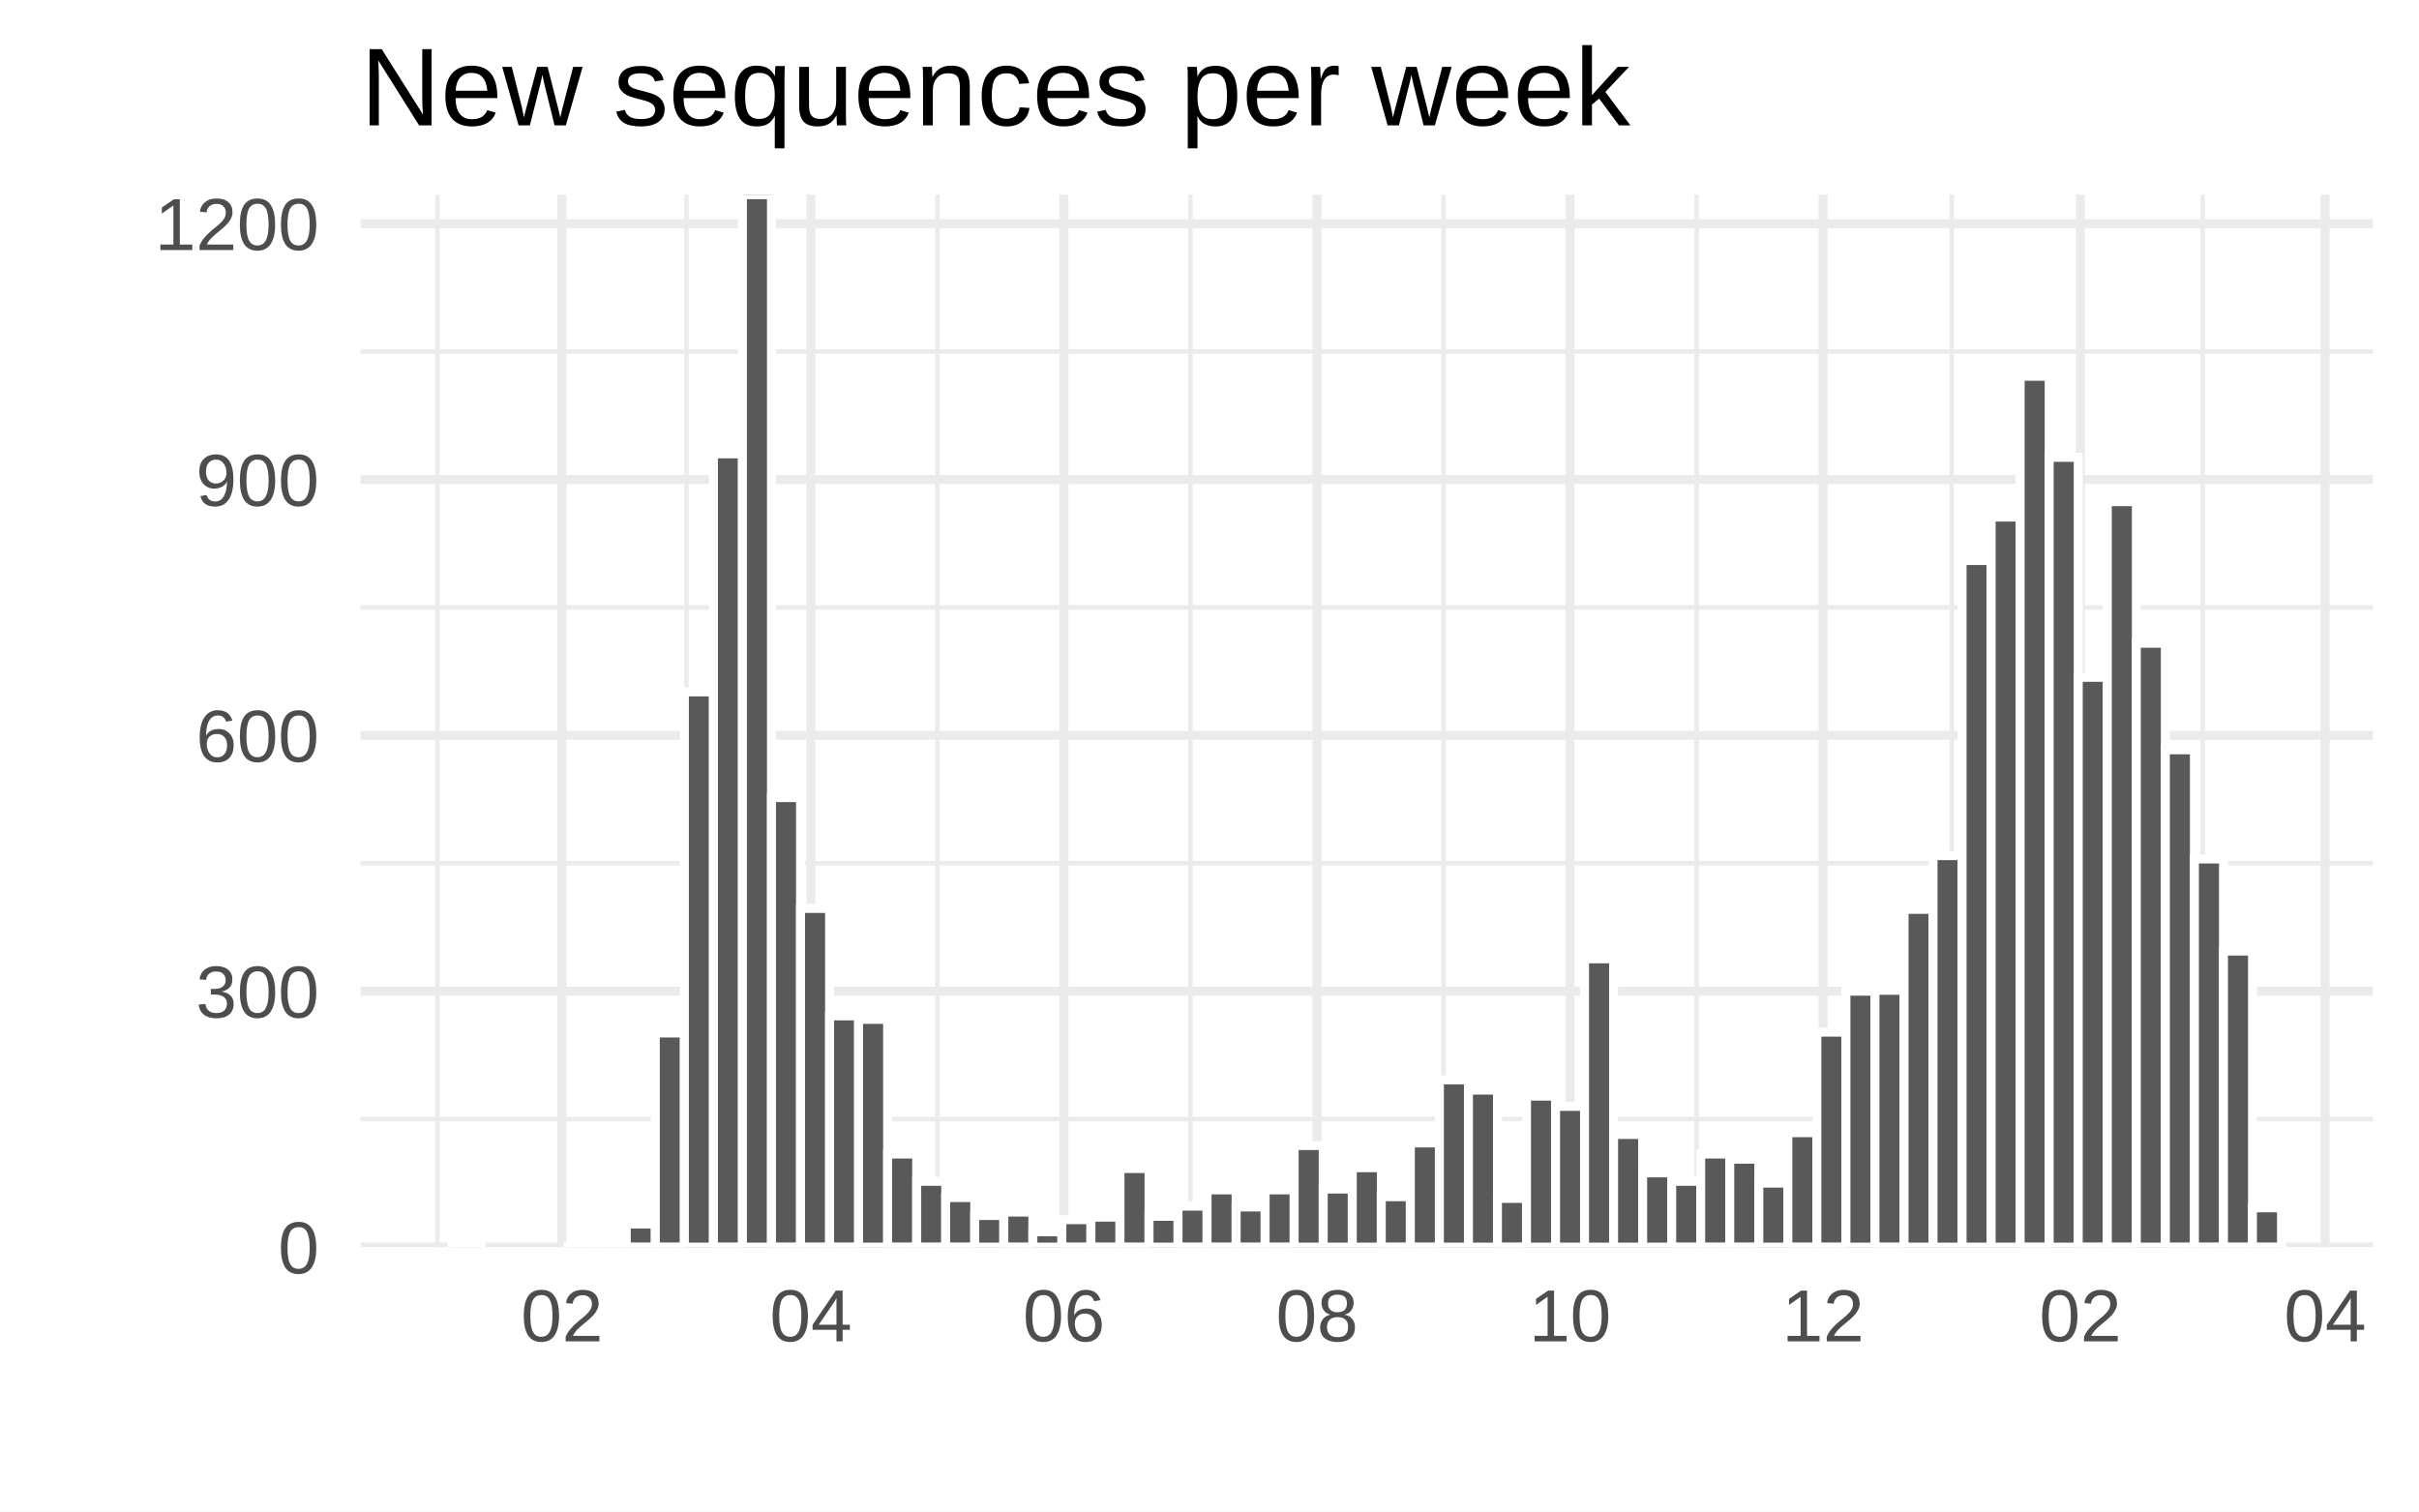
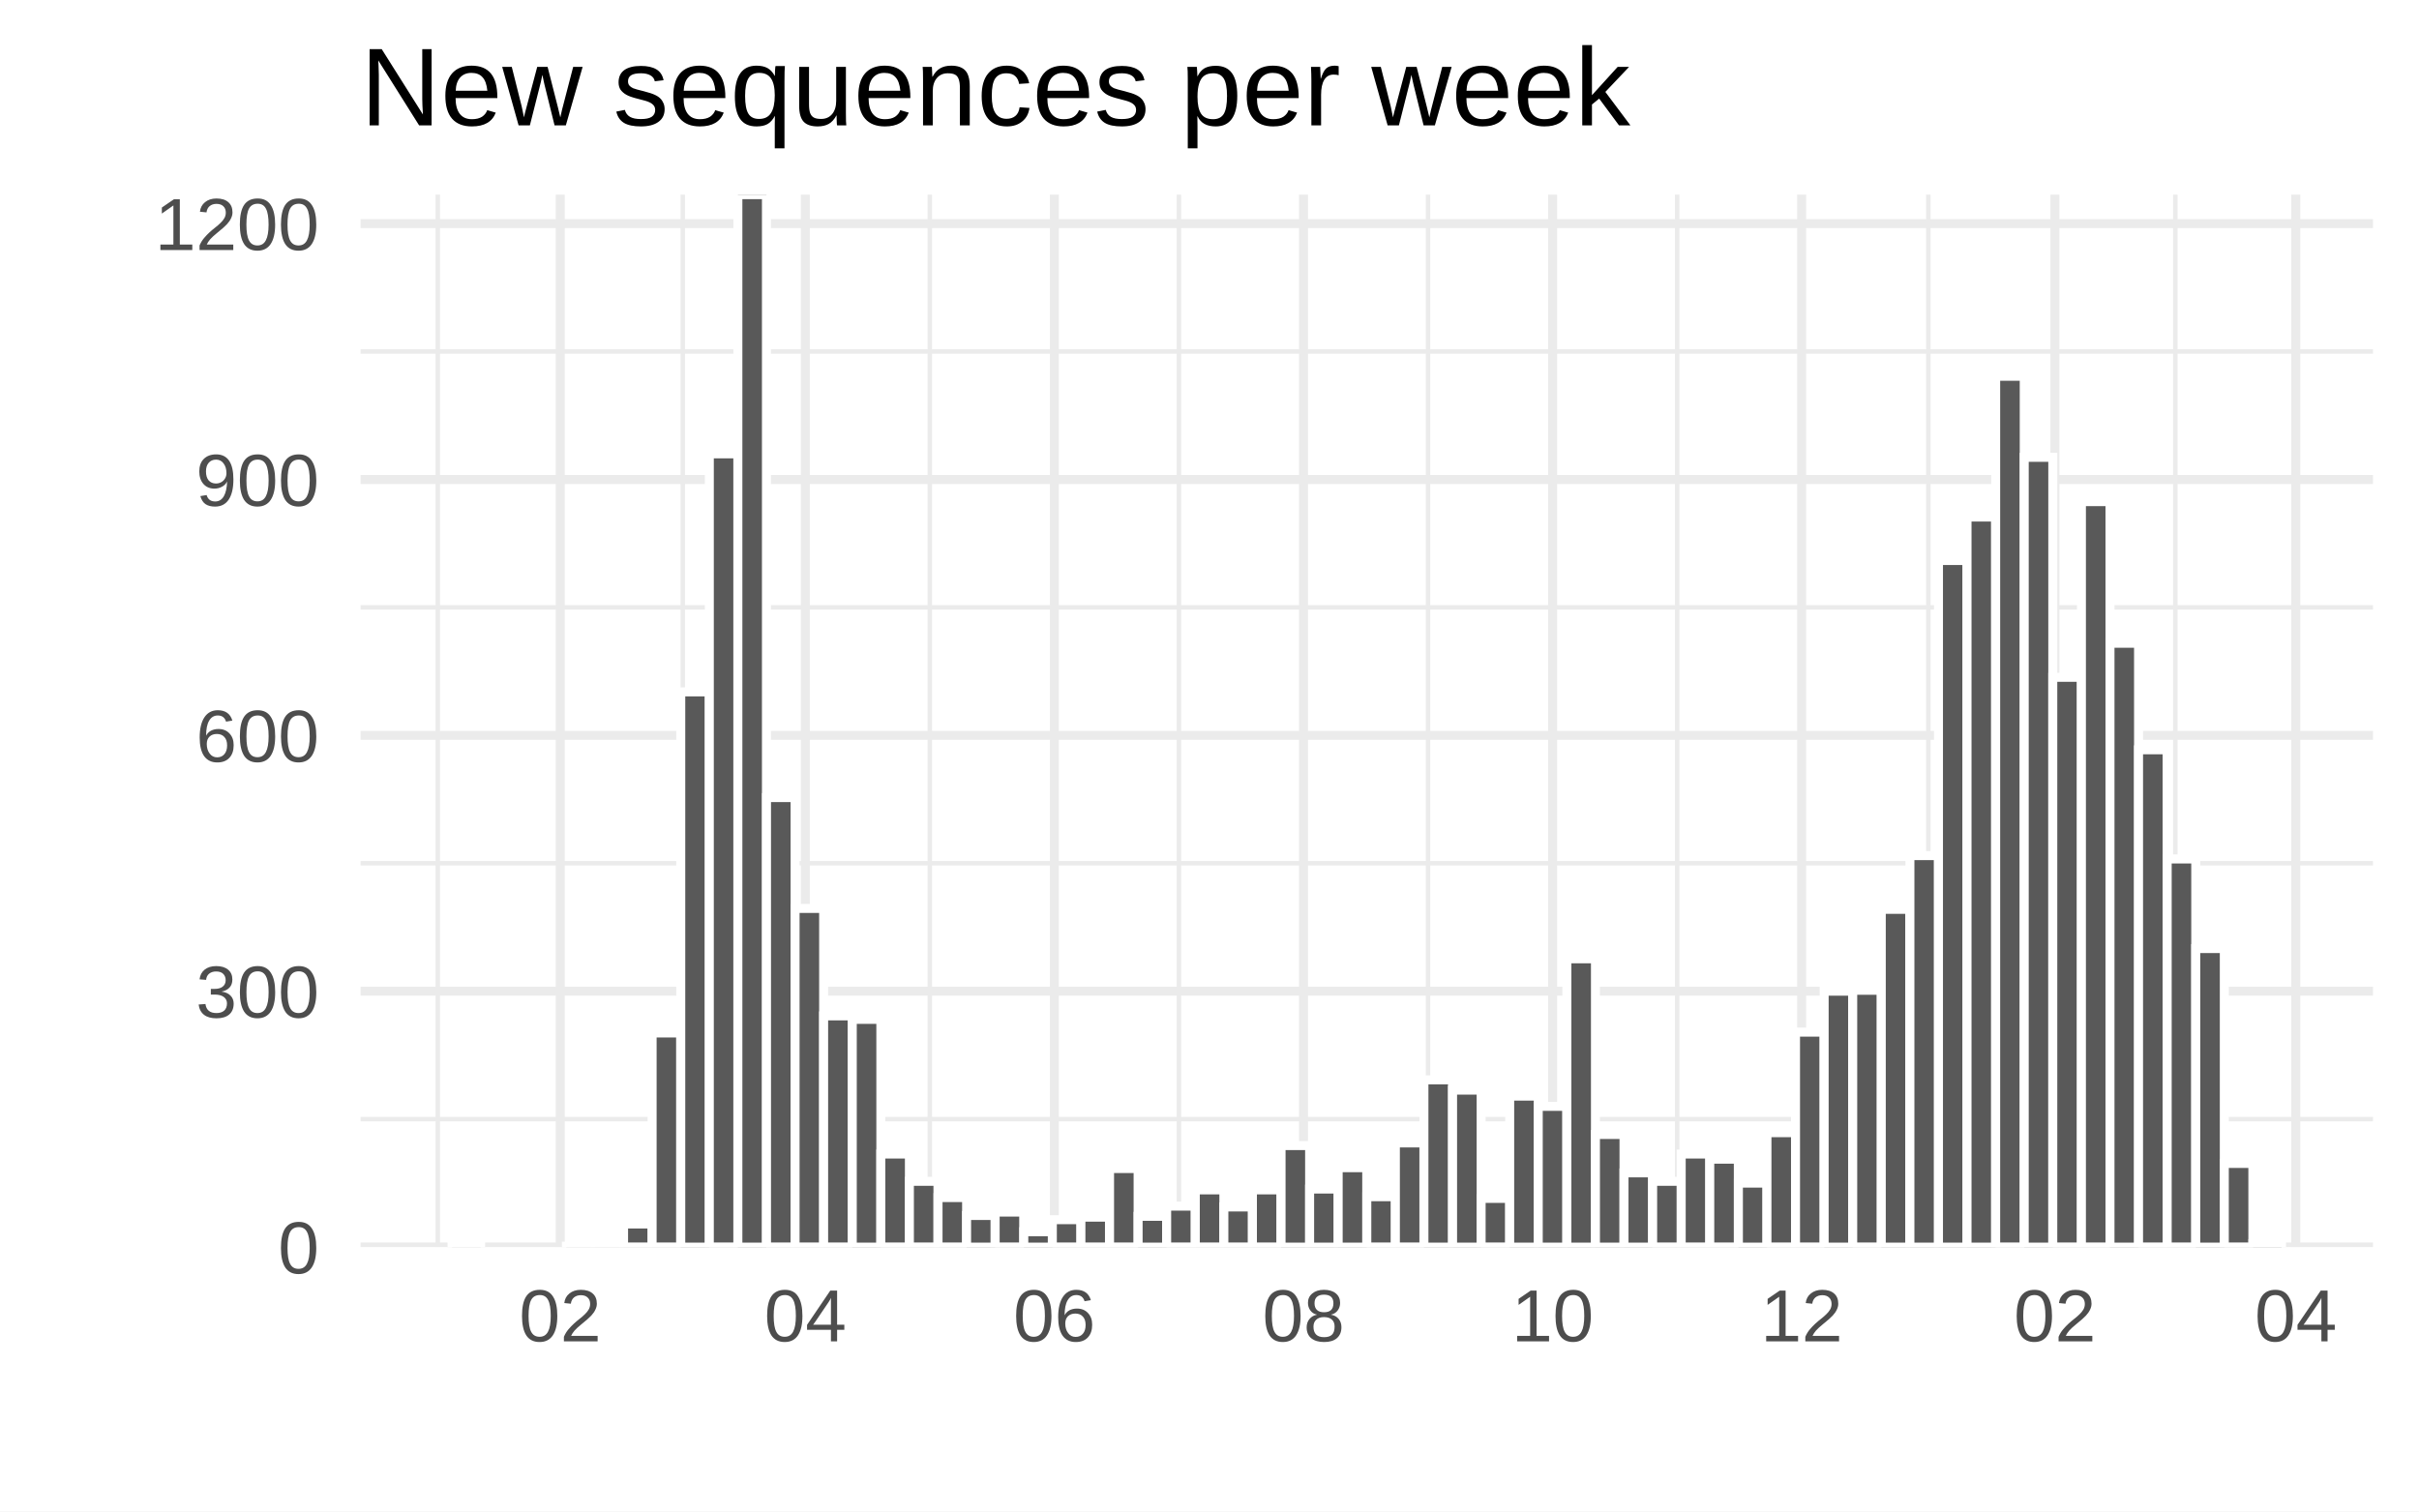
<svg xmlns="http://www.w3.org/2000/svg" class="svglite" width="288.00pt" height="180.00pt" viewBox="0 0 288.00 180.00">
  <defs>
    <style type="text/css">
    .svglite line, .svglite polyline, .svglite polygon, .svglite path, .svglite rect, .svglite circle {
      fill: none;
      stroke: #000000;
      stroke-linecap: round;
      stroke-linejoin: round;
      stroke-miterlimit: 10.00;
    }
  </style>
  </defs>
  <rect width="100%" height="100%" style="stroke: none; fill: #FFFFFF;" />
  <defs>
    <clipPath id="cpMC4wMHwyODguMDB8MC4wMHwxODAuMDA=">
      <rect x="0.00" y="0.00" width="288.00" height="180.00" />
    </clipPath>
  </defs>
  <g clip-path="url(#cpMC4wMHwyODguMDB8MC4wMHwxODAuMDA=)">
</g>
  <defs>
    <clipPath id="cpNDIuOTN8MjgyLjUyfDIzLjE4fDE0OC41MA==">
      <rect x="42.93" y="23.18" width="239.59" height="125.33" />
    </clipPath>
  </defs>
  <g clip-path="url(#cpNDIuOTN8MjgyLjUyfDIzLjE4fDE0OC41MA==)">
    <polyline points="42.93,133.27 282.52,133.27 " style="stroke-width: 0.53; stroke: #EBEBEB; stroke-linecap: butt;" />
    <polyline points="42.93,102.80 282.52,102.80 " style="stroke-width: 0.53; stroke: #EBEBEB; stroke-linecap: butt;" />
    <polyline points="42.93,72.33 282.52,72.33 " style="stroke-width: 0.53; stroke: #EBEBEB; stroke-linecap: butt;" />
    <polyline points="42.93,41.86 282.52,41.86 " style="stroke-width: 0.53; stroke: #EBEBEB; stroke-linecap: butt;" />
-     <polyline points="52.09,148.50 52.09,23.18 " style="stroke-width: 0.53; stroke: #EBEBEB; stroke-linecap: butt;" />
-     <polyline points="81.73,148.50 81.73,23.18 " style="stroke-width: 0.53; stroke: #EBEBEB; stroke-linecap: butt;" />
-     <polyline points="111.61,148.50 111.61,23.18 " style="stroke-width: 0.53; stroke: #EBEBEB; stroke-linecap: butt;" />
-     <polyline points="141.73,148.50 141.73,23.18 " style="stroke-width: 0.53; stroke: #EBEBEB; stroke-linecap: butt;" />
-     <polyline points="171.86,148.50 171.86,23.18 " style="stroke-width: 0.53; stroke: #EBEBEB; stroke-linecap: butt;" />
-     <polyline points="201.99,148.50 201.99,23.18 " style="stroke-width: 0.53; stroke: #EBEBEB; stroke-linecap: butt;" />
-     <polyline points="232.37,148.50 232.37,23.18 " style="stroke-width: 0.53; stroke: #EBEBEB; stroke-linecap: butt;" />
-     <polyline points="262.25,148.50 262.25,23.18 " style="stroke-width: 0.53; stroke: #EBEBEB; stroke-linecap: butt;" />
+     <polyline points="52.12,148.50 52.12,23.18 " style="stroke-width: 0.53; stroke: #EBEBEB; stroke-linecap: butt;" />
+     <polyline points="81.29,148.50 81.29,23.18 " style="stroke-width: 0.53; stroke: #EBEBEB; stroke-linecap: butt;" />
+     <polyline points="110.70,148.50 110.70,23.18 " style="stroke-width: 0.53; stroke: #EBEBEB; stroke-linecap: butt;" />
+     <polyline points="140.36,148.50 140.36,23.18 " style="stroke-width: 0.53; stroke: #EBEBEB; stroke-linecap: butt;" />
+     <polyline points="170.02,148.50 170.02,23.18 " style="stroke-width: 0.53; stroke: #EBEBEB; stroke-linecap: butt;" />
+     <polyline points="199.68,148.50 199.68,23.18 " style="stroke-width: 0.53; stroke: #EBEBEB; stroke-linecap: butt;" />
+     <polyline points="229.58,148.50 229.58,23.18 " style="stroke-width: 0.53; stroke: #EBEBEB; stroke-linecap: butt;" />
+     <polyline points="258.99,148.50 258.99,23.18 " style="stroke-width: 0.53; stroke: #EBEBEB; stroke-linecap: butt;" />
    <polyline points="42.93,148.50 282.52,148.50 " style="stroke-width: 1.07; stroke: #EBEBEB; stroke-linecap: butt;" />
    <polyline points="42.93,118.04 282.52,118.04 " style="stroke-width: 1.07; stroke: #EBEBEB; stroke-linecap: butt;" />
    <polyline points="42.93,87.57 282.52,87.57 " style="stroke-width: 1.07; stroke: #EBEBEB; stroke-linecap: butt;" />
    <polyline points="42.93,57.10 282.52,57.10 " style="stroke-width: 1.07; stroke: #EBEBEB; stroke-linecap: butt;" />
    <polyline points="42.93,26.63 282.52,26.63 " style="stroke-width: 1.07; stroke: #EBEBEB; stroke-linecap: butt;" />
-     <polyline points="66.91,148.50 66.91,23.18 " style="stroke-width: 1.07; stroke: #EBEBEB; stroke-linecap: butt;" />
-     <polyline points="96.54,148.50 96.54,23.18 " style="stroke-width: 1.07; stroke: #EBEBEB; stroke-linecap: butt;" />
-     <polyline points="126.67,148.50 126.67,23.18 " style="stroke-width: 1.07; stroke: #EBEBEB; stroke-linecap: butt;" />
-     <polyline points="156.80,148.50 156.80,23.18 " style="stroke-width: 1.07; stroke: #EBEBEB; stroke-linecap: butt;" />
-     <polyline points="186.93,148.50 186.93,23.18 " style="stroke-width: 1.07; stroke: #EBEBEB; stroke-linecap: butt;" />
-     <polyline points="217.05,148.50 217.05,23.18 " style="stroke-width: 1.07; stroke: #EBEBEB; stroke-linecap: butt;" />
-     <polyline points="247.68,148.50 247.68,23.18 " style="stroke-width: 1.07; stroke: #EBEBEB; stroke-linecap: butt;" />
-     <polyline points="276.82,148.50 276.82,23.18 " style="stroke-width: 1.07; stroke: #EBEBEB; stroke-linecap: butt;" />
-     <rect x="53.82" y="148.40" width="3.46" height="0.10" style="stroke-width: 1.07; stroke: #FFFFFF; stroke-linecap: square; stroke-linejoin: miter; fill: #595959;" />
-     <rect x="57.28" y="148.50" width="3.46" height="0.00" style="stroke-width: 1.07; stroke: #FFFFFF; stroke-linecap: square; stroke-linejoin: miter; fill: #595959;" />
-     <rect x="60.73" y="148.50" width="3.46" height="0.00" style="stroke-width: 1.07; stroke: #FFFFFF; stroke-linecap: square; stroke-linejoin: miter; fill: #595959;" />
-     <rect x="64.19" y="148.50" width="3.46" height="0.00" style="stroke-width: 1.07; stroke: #FFFFFF; stroke-linecap: square; stroke-linejoin: miter; fill: #595959;" />
-     <rect x="67.65" y="148.40" width="3.46" height="0.10" style="stroke-width: 1.07; stroke: #FFFFFF; stroke-linecap: square; stroke-linejoin: miter; fill: #595959;" />
-     <rect x="71.11" y="148.40" width="3.46" height="0.10" style="stroke-width: 1.07; stroke: #FFFFFF; stroke-linecap: square; stroke-linejoin: miter; fill: #595959;" />
-     <rect x="74.56" y="145.76" width="3.46" height="2.74" style="stroke-width: 1.07; stroke: #FFFFFF; stroke-linecap: square; stroke-linejoin: miter; fill: #595959;" />
-     <rect x="78.02" y="123.01" width="3.46" height="25.49" style="stroke-width: 1.07; stroke: #FFFFFF; stroke-linecap: square; stroke-linejoin: miter; fill: #595959;" />
-     <rect x="81.48" y="82.39" width="3.46" height="66.12" style="stroke-width: 1.07; stroke: #FFFFFF; stroke-linecap: square; stroke-linejoin: miter; fill: #595959;" />
-     <rect x="84.94" y="54.05" width="3.46" height="94.45" style="stroke-width: 1.07; stroke: #FFFFFF; stroke-linecap: square; stroke-linejoin: miter; fill: #595959;" />
-     <rect x="88.39" y="23.18" width="3.46" height="125.33" style="stroke-width: 1.07; stroke: #FFFFFF; stroke-linecap: square; stroke-linejoin: miter; fill: #595959;" />
-     <rect x="91.85" y="94.98" width="3.46" height="53.52" style="stroke-width: 1.07; stroke: #FFFFFF; stroke-linecap: square; stroke-linejoin: miter; fill: #595959;" />
-     <rect x="95.31" y="108.18" width="3.46" height="40.32" style="stroke-width: 1.07; stroke: #FFFFFF; stroke-linecap: square; stroke-linejoin: miter; fill: #595959;" />
-     <rect x="98.77" y="120.98" width="3.46" height="27.52" style="stroke-width: 1.07; stroke: #FFFFFF; stroke-linecap: square; stroke-linejoin: miter; fill: #595959;" />
-     <rect x="102.22" y="121.39" width="3.46" height="27.12" style="stroke-width: 1.07; stroke: #FFFFFF; stroke-linecap: square; stroke-linejoin: miter; fill: #595959;" />
-     <rect x="105.68" y="137.43" width="3.46" height="11.07" style="stroke-width: 1.07; stroke: #FFFFFF; stroke-linecap: square; stroke-linejoin: miter; fill: #595959;" />
-     <rect x="109.14" y="140.68" width="3.46" height="7.82" style="stroke-width: 1.07; stroke: #FFFFFF; stroke-linecap: square; stroke-linejoin: miter; fill: #595959;" />
-     <rect x="112.59" y="142.61" width="3.46" height="5.89" style="stroke-width: 1.07; stroke: #FFFFFF; stroke-linecap: square; stroke-linejoin: miter; fill: #595959;" />
-     <rect x="116.05" y="144.75" width="3.46" height="3.76" style="stroke-width: 1.07; stroke: #FFFFFF; stroke-linecap: square; stroke-linejoin: miter; fill: #595959;" />
-     <rect x="119.51" y="144.34" width="3.46" height="4.16" style="stroke-width: 1.07; stroke: #FFFFFF; stroke-linecap: square; stroke-linejoin: miter; fill: #595959;" />
-     <rect x="122.97" y="146.68" width="3.46" height="1.83" style="stroke-width: 1.07; stroke: #FFFFFF; stroke-linecap: square; stroke-linejoin: miter; fill: #595959;" />
-     <rect x="126.42" y="145.25" width="3.46" height="3.25" style="stroke-width: 1.07; stroke: #FFFFFF; stroke-linecap: square; stroke-linejoin: miter; fill: #595959;" />
-     <rect x="129.88" y="144.95" width="3.46" height="3.55" style="stroke-width: 1.07; stroke: #FFFFFF; stroke-linecap: square; stroke-linejoin: miter; fill: #595959;" />
-     <rect x="133.34" y="139.16" width="3.46" height="9.34" style="stroke-width: 1.07; stroke: #FFFFFF; stroke-linecap: square; stroke-linejoin: miter; fill: #595959;" />
-     <rect x="136.80" y="144.85" width="3.46" height="3.66" style="stroke-width: 1.07; stroke: #FFFFFF; stroke-linecap: square; stroke-linejoin: miter; fill: #595959;" />
-     <rect x="140.25" y="143.63" width="3.46" height="4.87" style="stroke-width: 1.07; stroke: #FFFFFF; stroke-linecap: square; stroke-linejoin: miter; fill: #595959;" />
-     <rect x="143.71" y="141.70" width="3.46" height="6.80" style="stroke-width: 1.07; stroke: #FFFFFF; stroke-linecap: square; stroke-linejoin: miter; fill: #595959;" />
-     <rect x="147.17" y="143.73" width="3.46" height="4.77" style="stroke-width: 1.07; stroke: #FFFFFF; stroke-linecap: square; stroke-linejoin: miter; fill: #595959;" />
-     <rect x="150.62" y="141.70" width="3.46" height="6.80" style="stroke-width: 1.07; stroke: #FFFFFF; stroke-linecap: square; stroke-linejoin: miter; fill: #595959;" />
-     <rect x="154.08" y="136.42" width="3.46" height="12.09" style="stroke-width: 1.07; stroke: #FFFFFF; stroke-linecap: square; stroke-linejoin: miter; fill: #595959;" />
-     <rect x="157.54" y="141.60" width="3.46" height="6.91" style="stroke-width: 1.07; stroke: #FFFFFF; stroke-linecap: square; stroke-linejoin: miter; fill: #595959;" />
-     <rect x="161.00" y="139.06" width="3.46" height="9.45" style="stroke-width: 1.07; stroke: #FFFFFF; stroke-linecap: square; stroke-linejoin: miter; fill: #595959;" />
-     <rect x="164.45" y="142.51" width="3.46" height="5.99" style="stroke-width: 1.07; stroke: #FFFFFF; stroke-linecap: square; stroke-linejoin: miter; fill: #595959;" />
-     <rect x="167.91" y="136.11" width="3.46" height="12.39" style="stroke-width: 1.07; stroke: #FFFFFF; stroke-linecap: square; stroke-linejoin: miter; fill: #595959;" />
-     <rect x="171.37" y="128.60" width="3.46" height="19.91" style="stroke-width: 1.07; stroke: #FFFFFF; stroke-linecap: square; stroke-linejoin: miter; fill: #595959;" />
-     <rect x="174.83" y="129.82" width="3.46" height="18.69" style="stroke-width: 1.07; stroke: #FFFFFF; stroke-linecap: square; stroke-linejoin: miter; fill: #595959;" />
-     <rect x="178.28" y="142.71" width="3.46" height="5.79" style="stroke-width: 1.07; stroke: #FFFFFF; stroke-linecap: square; stroke-linejoin: miter; fill: #595959;" />
-     <rect x="181.74" y="130.53" width="3.46" height="17.98" style="stroke-width: 1.07; stroke: #FFFFFF; stroke-linecap: square; stroke-linejoin: miter; fill: #595959;" />
-     <rect x="185.20" y="131.75" width="3.46" height="16.76" style="stroke-width: 1.07; stroke: #FFFFFF; stroke-linecap: square; stroke-linejoin: miter; fill: #595959;" />
-     <rect x="188.65" y="114.18" width="3.46" height="34.33" style="stroke-width: 1.07; stroke: #FFFFFF; stroke-linecap: square; stroke-linejoin: miter; fill: #595959;" />
-     <rect x="192.11" y="135.10" width="3.46" height="13.41" style="stroke-width: 1.07; stroke: #FFFFFF; stroke-linecap: square; stroke-linejoin: miter; fill: #595959;" />
-     <rect x="195.57" y="139.67" width="3.46" height="8.84" style="stroke-width: 1.07; stroke: #FFFFFF; stroke-linecap: square; stroke-linejoin: miter; fill: #595959;" />
-     <rect x="199.03" y="140.68" width="3.46" height="7.82" style="stroke-width: 1.07; stroke: #FFFFFF; stroke-linecap: square; stroke-linejoin: miter; fill: #595959;" />
-     <rect x="202.48" y="137.43" width="3.46" height="11.07" style="stroke-width: 1.07; stroke: #FFFFFF; stroke-linecap: square; stroke-linejoin: miter; fill: #595959;" />
-     <rect x="205.94" y="138.04" width="3.46" height="10.46" style="stroke-width: 1.07; stroke: #FFFFFF; stroke-linecap: square; stroke-linejoin: miter; fill: #595959;" />
-     <rect x="209.40" y="140.89" width="3.46" height="7.62" style="stroke-width: 1.07; stroke: #FFFFFF; stroke-linecap: square; stroke-linejoin: miter; fill: #595959;" />
-     <rect x="212.86" y="134.89" width="3.46" height="13.61" style="stroke-width: 1.07; stroke: #FFFFFF; stroke-linecap: square; stroke-linejoin: miter; fill: #595959;" />
-     <rect x="216.31" y="122.91" width="3.46" height="25.59" style="stroke-width: 1.07; stroke: #FFFFFF; stroke-linecap: square; stroke-linejoin: miter; fill: #595959;" />
-     <rect x="219.77" y="118.04" width="3.46" height="30.47" style="stroke-width: 1.07; stroke: #FFFFFF; stroke-linecap: square; stroke-linejoin: miter; fill: #595959;" />
-     <rect x="223.23" y="117.93" width="3.46" height="30.57" style="stroke-width: 1.07; stroke: #FFFFFF; stroke-linecap: square; stroke-linejoin: miter; fill: #595959;" />
-     <rect x="226.69" y="108.29" width="3.46" height="40.22" style="stroke-width: 1.07; stroke: #FFFFFF; stroke-linecap: square; stroke-linejoin: miter; fill: #595959;" />
-     <rect x="230.14" y="101.89" width="3.46" height="46.62" style="stroke-width: 1.07; stroke: #FFFFFF; stroke-linecap: square; stroke-linejoin: miter; fill: #595959;" />
-     <rect x="233.60" y="66.75" width="3.46" height="81.76" style="stroke-width: 1.07; stroke: #FFFFFF; stroke-linecap: square; stroke-linejoin: miter; fill: #595959;" />
-     <rect x="237.06" y="61.57" width="3.46" height="86.94" style="stroke-width: 1.07; stroke: #FFFFFF; stroke-linecap: square; stroke-linejoin: miter; fill: #595959;" />
-     <rect x="240.51" y="44.81" width="3.46" height="103.69" style="stroke-width: 1.07; stroke: #FFFFFF; stroke-linecap: square; stroke-linejoin: miter; fill: #595959;" />
-     <rect x="243.97" y="54.46" width="3.46" height="94.05" style="stroke-width: 1.07; stroke: #FFFFFF; stroke-linecap: square; stroke-linejoin: miter; fill: #595959;" />
-     <rect x="247.43" y="80.66" width="3.46" height="67.84" style="stroke-width: 1.07; stroke: #FFFFFF; stroke-linecap: square; stroke-linejoin: miter; fill: #595959;" />
-     <rect x="250.89" y="59.74" width="3.46" height="88.76" style="stroke-width: 1.07; stroke: #FFFFFF; stroke-linecap: square; stroke-linejoin: miter; fill: #595959;" />
-     <rect x="254.34" y="76.60" width="3.46" height="71.91" style="stroke-width: 1.07; stroke: #FFFFFF; stroke-linecap: square; stroke-linejoin: miter; fill: #595959;" />
-     <rect x="257.80" y="89.29" width="3.46" height="59.21" style="stroke-width: 1.07; stroke: #FFFFFF; stroke-linecap: square; stroke-linejoin: miter; fill: #595959;" />
-     <rect x="261.26" y="102.29" width="3.46" height="46.21" style="stroke-width: 1.07; stroke: #FFFFFF; stroke-linecap: square; stroke-linejoin: miter; fill: #595959;" />
-     <rect x="264.72" y="113.26" width="3.46" height="35.24" style="stroke-width: 1.07; stroke: #FFFFFF; stroke-linecap: square; stroke-linejoin: miter; fill: #595959;" />
-     <rect x="268.17" y="143.83" width="3.46" height="4.67" style="stroke-width: 1.07; stroke: #FFFFFF; stroke-linecap: square; stroke-linejoin: miter; fill: #595959;" />
+     <polyline points="66.70,148.50 66.70,23.18 " style="stroke-width: 1.07; stroke: #EBEBEB; stroke-linecap: butt;" />
+     <polyline points="95.88,148.50 95.88,23.18 " style="stroke-width: 1.07; stroke: #EBEBEB; stroke-linecap: butt;" />
+     <polyline points="125.53,148.50 125.53,23.18 " style="stroke-width: 1.07; stroke: #EBEBEB; stroke-linecap: butt;" />
+     <polyline points="155.19,148.50 155.19,23.18 " style="stroke-width: 1.07; stroke: #EBEBEB; stroke-linecap: butt;" />
+     <polyline points="184.85,148.50 184.85,23.18 " style="stroke-width: 1.07; stroke: #EBEBEB; stroke-linecap: butt;" />
+     <polyline points="214.50,148.50 214.50,23.18 " style="stroke-width: 1.07; stroke: #EBEBEB; stroke-linecap: butt;" />
+     <polyline points="244.65,148.50 244.65,23.18 " style="stroke-width: 1.07; stroke: #EBEBEB; stroke-linecap: butt;" />
+     <polyline points="273.33,148.50 273.33,23.18 " style="stroke-width: 1.07; stroke: #EBEBEB; stroke-linecap: butt;" />
+     <rect x="53.82" y="148.40" width="3.40" height="0.10" style="stroke-width: 1.07; stroke: #FFFFFF; stroke-linecap: square; stroke-linejoin: miter; fill: #595959;" />
+     <rect x="57.22" y="148.50" width="3.40" height="0.00" style="stroke-width: 1.07; stroke: #FFFFFF; stroke-linecap: square; stroke-linejoin: miter; fill: #595959;" />
+     <rect x="60.63" y="148.50" width="3.40" height="0.00" style="stroke-width: 1.07; stroke: #FFFFFF; stroke-linecap: square; stroke-linejoin: miter; fill: #595959;" />
+     <rect x="64.03" y="148.50" width="3.40" height="0.00" style="stroke-width: 1.07; stroke: #FFFFFF; stroke-linecap: square; stroke-linejoin: miter; fill: #595959;" />
+     <rect x="67.43" y="148.40" width="3.40" height="0.10" style="stroke-width: 1.07; stroke: #FFFFFF; stroke-linecap: square; stroke-linejoin: miter; fill: #595959;" />
+     <rect x="70.84" y="148.40" width="3.40" height="0.10" style="stroke-width: 1.07; stroke: #FFFFFF; stroke-linecap: square; stroke-linejoin: miter; fill: #595959;" />
+     <rect x="74.24" y="145.76" width="3.40" height="2.74" style="stroke-width: 1.07; stroke: #FFFFFF; stroke-linecap: square; stroke-linejoin: miter; fill: #595959;" />
+     <rect x="77.64" y="123.01" width="3.40" height="25.49" style="stroke-width: 1.07; stroke: #FFFFFF; stroke-linecap: square; stroke-linejoin: miter; fill: #595959;" />
+     <rect x="81.05" y="82.39" width="3.40" height="66.12" style="stroke-width: 1.07; stroke: #FFFFFF; stroke-linecap: square; stroke-linejoin: miter; fill: #595959;" />
+     <rect x="84.45" y="54.05" width="3.40" height="94.45" style="stroke-width: 1.07; stroke: #FFFFFF; stroke-linecap: square; stroke-linejoin: miter; fill: #595959;" />
+     <rect x="87.85" y="23.18" width="3.40" height="125.33" style="stroke-width: 1.07; stroke: #FFFFFF; stroke-linecap: square; stroke-linejoin: miter; fill: #595959;" />
+     <rect x="91.26" y="94.98" width="3.40" height="53.52" style="stroke-width: 1.07; stroke: #FFFFFF; stroke-linecap: square; stroke-linejoin: miter; fill: #595959;" />
+     <rect x="94.66" y="108.18" width="3.40" height="40.32" style="stroke-width: 1.07; stroke: #FFFFFF; stroke-linecap: square; stroke-linejoin: miter; fill: #595959;" />
+     <rect x="98.06" y="120.98" width="3.40" height="27.52" style="stroke-width: 1.07; stroke: #FFFFFF; stroke-linecap: square; stroke-linejoin: miter; fill: #595959;" />
+     <rect x="101.47" y="121.39" width="3.40" height="27.12" style="stroke-width: 1.07; stroke: #FFFFFF; stroke-linecap: square; stroke-linejoin: miter; fill: #595959;" />
+     <rect x="104.87" y="137.43" width="3.40" height="11.07" style="stroke-width: 1.07; stroke: #FFFFFF; stroke-linecap: square; stroke-linejoin: miter; fill: #595959;" />
+     <rect x="108.27" y="140.68" width="3.40" height="7.82" style="stroke-width: 1.07; stroke: #FFFFFF; stroke-linecap: square; stroke-linejoin: miter; fill: #595959;" />
+     <rect x="111.68" y="142.61" width="3.40" height="5.89" style="stroke-width: 1.07; stroke: #FFFFFF; stroke-linecap: square; stroke-linejoin: miter; fill: #595959;" />
+     <rect x="115.08" y="144.75" width="3.40" height="3.76" style="stroke-width: 1.07; stroke: #FFFFFF; stroke-linecap: square; stroke-linejoin: miter; fill: #595959;" />
+     <rect x="118.48" y="144.34" width="3.40" height="4.16" style="stroke-width: 1.07; stroke: #FFFFFF; stroke-linecap: square; stroke-linejoin: miter; fill: #595959;" />
+     <rect x="121.89" y="146.68" width="3.40" height="1.83" style="stroke-width: 1.07; stroke: #FFFFFF; stroke-linecap: square; stroke-linejoin: miter; fill: #595959;" />
+     <rect x="125.29" y="145.25" width="3.40" height="3.25" style="stroke-width: 1.07; stroke: #FFFFFF; stroke-linecap: square; stroke-linejoin: miter; fill: #595959;" />
+     <rect x="128.69" y="144.95" width="3.40" height="3.55" style="stroke-width: 1.07; stroke: #FFFFFF; stroke-linecap: square; stroke-linejoin: miter; fill: #595959;" />
+     <rect x="132.10" y="139.16" width="3.40" height="9.34" style="stroke-width: 1.07; stroke: #FFFFFF; stroke-linecap: square; stroke-linejoin: miter; fill: #595959;" />
+     <rect x="135.50" y="144.85" width="3.40" height="3.66" style="stroke-width: 1.07; stroke: #FFFFFF; stroke-linecap: square; stroke-linejoin: miter; fill: #595959;" />
+     <rect x="138.90" y="143.63" width="3.40" height="4.87" style="stroke-width: 1.07; stroke: #FFFFFF; stroke-linecap: square; stroke-linejoin: miter; fill: #595959;" />
+     <rect x="142.31" y="141.70" width="3.40" height="6.80" style="stroke-width: 1.07; stroke: #FFFFFF; stroke-linecap: square; stroke-linejoin: miter; fill: #595959;" />
+     <rect x="145.71" y="143.73" width="3.40" height="4.77" style="stroke-width: 1.07; stroke: #FFFFFF; stroke-linecap: square; stroke-linejoin: miter; fill: #595959;" />
+     <rect x="149.11" y="141.70" width="3.40" height="6.80" style="stroke-width: 1.07; stroke: #FFFFFF; stroke-linecap: square; stroke-linejoin: miter; fill: #595959;" />
+     <rect x="152.52" y="136.42" width="3.40" height="12.09" style="stroke-width: 1.07; stroke: #FFFFFF; stroke-linecap: square; stroke-linejoin: miter; fill: #595959;" />
+     <rect x="155.92" y="141.60" width="3.40" height="6.91" style="stroke-width: 1.07; stroke: #FFFFFF; stroke-linecap: square; stroke-linejoin: miter; fill: #595959;" />
+     <rect x="159.32" y="139.06" width="3.40" height="9.45" style="stroke-width: 1.07; stroke: #FFFFFF; stroke-linecap: square; stroke-linejoin: miter; fill: #595959;" />
+     <rect x="162.73" y="142.51" width="3.40" height="5.99" style="stroke-width: 1.07; stroke: #FFFFFF; stroke-linecap: square; stroke-linejoin: miter; fill: #595959;" />
+     <rect x="166.13" y="136.11" width="3.40" height="12.39" style="stroke-width: 1.07; stroke: #FFFFFF; stroke-linecap: square; stroke-linejoin: miter; fill: #595959;" />
+     <rect x="169.53" y="128.60" width="3.40" height="19.91" style="stroke-width: 1.07; stroke: #FFFFFF; stroke-linecap: square; stroke-linejoin: miter; fill: #595959;" />
+     <rect x="172.94" y="129.82" width="3.40" height="18.69" style="stroke-width: 1.07; stroke: #FFFFFF; stroke-linecap: square; stroke-linejoin: miter; fill: #595959;" />
+     <rect x="176.34" y="142.71" width="3.40" height="5.79" style="stroke-width: 1.07; stroke: #FFFFFF; stroke-linecap: square; stroke-linejoin: miter; fill: #595959;" />
+     <rect x="179.74" y="130.53" width="3.40" height="17.98" style="stroke-width: 1.07; stroke: #FFFFFF; stroke-linecap: square; stroke-linejoin: miter; fill: #595959;" />
+     <rect x="183.14" y="131.75" width="3.40" height="16.76" style="stroke-width: 1.07; stroke: #FFFFFF; stroke-linecap: square; stroke-linejoin: miter; fill: #595959;" />
+     <rect x="186.55" y="114.18" width="3.40" height="34.33" style="stroke-width: 1.07; stroke: #FFFFFF; stroke-linecap: square; stroke-linejoin: miter; fill: #595959;" />
+     <rect x="189.95" y="135.10" width="3.40" height="13.41" style="stroke-width: 1.07; stroke: #FFFFFF; stroke-linecap: square; stroke-linejoin: miter; fill: #595959;" />
+     <rect x="193.35" y="139.67" width="3.40" height="8.84" style="stroke-width: 1.07; stroke: #FFFFFF; stroke-linecap: square; stroke-linejoin: miter; fill: #595959;" />
+     <rect x="196.76" y="140.68" width="3.40" height="7.82" style="stroke-width: 1.07; stroke: #FFFFFF; stroke-linecap: square; stroke-linejoin: miter; fill: #595959;" />
+     <rect x="200.16" y="137.43" width="3.40" height="11.07" style="stroke-width: 1.07; stroke: #FFFFFF; stroke-linecap: square; stroke-linejoin: miter; fill: #595959;" />
+     <rect x="203.56" y="138.04" width="3.40" height="10.46" style="stroke-width: 1.07; stroke: #FFFFFF; stroke-linecap: square; stroke-linejoin: miter; fill: #595959;" />
+     <rect x="206.97" y="140.89" width="3.40" height="7.62" style="stroke-width: 1.07; stroke: #FFFFFF; stroke-linecap: square; stroke-linejoin: miter; fill: #595959;" />
+     <rect x="210.37" y="134.89" width="3.40" height="13.61" style="stroke-width: 1.07; stroke: #FFFFFF; stroke-linecap: square; stroke-linejoin: miter; fill: #595959;" />
+     <rect x="213.77" y="122.91" width="3.40" height="25.59" style="stroke-width: 1.07; stroke: #FFFFFF; stroke-linecap: square; stroke-linejoin: miter; fill: #595959;" />
+     <rect x="217.18" y="118.04" width="3.40" height="30.47" style="stroke-width: 1.07; stroke: #FFFFFF; stroke-linecap: square; stroke-linejoin: miter; fill: #595959;" />
+     <rect x="220.58" y="117.93" width="3.40" height="30.57" style="stroke-width: 1.07; stroke: #FFFFFF; stroke-linecap: square; stroke-linejoin: miter; fill: #595959;" />
+     <rect x="223.98" y="108.29" width="3.40" height="40.22" style="stroke-width: 1.07; stroke: #FFFFFF; stroke-linecap: square; stroke-linejoin: miter; fill: #595959;" />
+     <rect x="227.39" y="101.89" width="3.40" height="46.62" style="stroke-width: 1.07; stroke: #FFFFFF; stroke-linecap: square; stroke-linejoin: miter; fill: #595959;" />
+     <rect x="230.79" y="66.75" width="3.40" height="81.76" style="stroke-width: 1.07; stroke: #FFFFFF; stroke-linecap: square; stroke-linejoin: miter; fill: #595959;" />
+     <rect x="234.19" y="61.57" width="3.40" height="86.94" style="stroke-width: 1.07; stroke: #FFFFFF; stroke-linecap: square; stroke-linejoin: miter; fill: #595959;" />
+     <rect x="237.60" y="44.81" width="3.40" height="103.69" style="stroke-width: 1.07; stroke: #FFFFFF; stroke-linecap: square; stroke-linejoin: miter; fill: #595959;" />
+     <rect x="241.00" y="54.46" width="3.40" height="94.05" style="stroke-width: 1.07; stroke: #FFFFFF; stroke-linecap: square; stroke-linejoin: miter; fill: #595959;" />
+     <rect x="244.40" y="80.66" width="3.40" height="67.84" style="stroke-width: 1.07; stroke: #FFFFFF; stroke-linecap: square; stroke-linejoin: miter; fill: #595959;" />
+     <rect x="247.81" y="59.74" width="3.40" height="88.76" style="stroke-width: 1.07; stroke: #FFFFFF; stroke-linecap: square; stroke-linejoin: miter; fill: #595959;" />
+     <rect x="251.21" y="76.60" width="3.40" height="71.91" style="stroke-width: 1.07; stroke: #FFFFFF; stroke-linecap: square; stroke-linejoin: miter; fill: #595959;" />
+     <rect x="254.61" y="89.29" width="3.40" height="59.21" style="stroke-width: 1.07; stroke: #FFFFFF; stroke-linecap: square; stroke-linejoin: miter; fill: #595959;" />
+     <rect x="258.02" y="102.29" width="3.40" height="46.21" style="stroke-width: 1.07; stroke: #FFFFFF; stroke-linecap: square; stroke-linejoin: miter; fill: #595959;" />
+     <rect x="261.42" y="112.96" width="3.40" height="35.55" style="stroke-width: 1.07; stroke: #FFFFFF; stroke-linecap: square; stroke-linejoin: miter; fill: #595959;" />
+     <rect x="264.82" y="138.55" width="3.40" height="9.95" style="stroke-width: 1.07; stroke: #FFFFFF; stroke-linecap: square; stroke-linejoin: miter; fill: #595959;" />
+     <rect x="268.23" y="148.10" width="3.40" height="0.41" style="stroke-width: 1.07; stroke: #FFFFFF; stroke-linecap: square; stroke-linejoin: miter; fill: #595959;" />
  </g>
  <g clip-path="url(#cpMC4wMHwyODguMDB8MC4wMHwxODAuMDA=)">
    <text x="38.00" y="151.65" text-anchor="end" style="font-size: 8.80px; fill: #4D4D4D; font-family: Arial;" textLength="4.90px" lengthAdjust="spacingAndGlyphs">0</text>
    <text x="38.00" y="121.19" text-anchor="end" style="font-size: 8.80px; fill: #4D4D4D; font-family: Arial;" textLength="14.69px" lengthAdjust="spacingAndGlyphs">300</text>
    <text x="38.00" y="90.72" text-anchor="end" style="font-size: 8.80px; fill: #4D4D4D; font-family: Arial;" textLength="14.69px" lengthAdjust="spacingAndGlyphs">600</text>
    <text x="38.00" y="60.25" text-anchor="end" style="font-size: 8.80px; fill: #4D4D4D; font-family: Arial;" textLength="14.69px" lengthAdjust="spacingAndGlyphs">900</text>
    <text x="38.00" y="29.78" text-anchor="end" style="font-size: 8.80px; fill: #4D4D4D; font-family: Arial;" textLength="19.58px" lengthAdjust="spacingAndGlyphs">1200</text>
-     <text x="66.91" y="159.74" text-anchor="middle" style="font-size: 8.80px; fill: #4D4D4D; font-family: Arial;" textLength="9.79px" lengthAdjust="spacingAndGlyphs">02</text>
-     <text x="96.54" y="159.74" text-anchor="middle" style="font-size: 8.80px; fill: #4D4D4D; font-family: Arial;" textLength="9.79px" lengthAdjust="spacingAndGlyphs">04</text>
-     <text x="126.67" y="159.74" text-anchor="middle" style="font-size: 8.80px; fill: #4D4D4D; font-family: Arial;" textLength="9.79px" lengthAdjust="spacingAndGlyphs">06</text>
-     <text x="156.80" y="159.74" text-anchor="middle" style="font-size: 8.80px; fill: #4D4D4D; font-family: Arial;" textLength="9.79px" lengthAdjust="spacingAndGlyphs">08</text>
-     <text x="186.93" y="159.74" text-anchor="middle" style="font-size: 8.80px; fill: #4D4D4D; font-family: Arial;" textLength="9.79px" lengthAdjust="spacingAndGlyphs">10</text>
-     <text x="217.05" y="159.74" text-anchor="middle" style="font-size: 8.80px; fill: #4D4D4D; font-family: Arial;" textLength="9.79px" lengthAdjust="spacingAndGlyphs">12</text>
-     <text x="247.68" y="159.74" text-anchor="middle" style="font-size: 8.80px; fill: #4D4D4D; font-family: Arial;" textLength="9.79px" lengthAdjust="spacingAndGlyphs">02</text>
-     <text x="276.82" y="159.74" text-anchor="middle" style="font-size: 8.80px; fill: #4D4D4D; font-family: Arial;" textLength="9.79px" lengthAdjust="spacingAndGlyphs">04</text>
+     <text x="66.70" y="159.74" text-anchor="middle" style="font-size: 8.80px; fill: #4D4D4D; font-family: Arial;" textLength="9.79px" lengthAdjust="spacingAndGlyphs">02</text>
+     <text x="95.88" y="159.74" text-anchor="middle" style="font-size: 8.80px; fill: #4D4D4D; font-family: Arial;" textLength="9.79px" lengthAdjust="spacingAndGlyphs">04</text>
+     <text x="125.53" y="159.74" text-anchor="middle" style="font-size: 8.80px; fill: #4D4D4D; font-family: Arial;" textLength="9.79px" lengthAdjust="spacingAndGlyphs">06</text>
+     <text x="155.19" y="159.74" text-anchor="middle" style="font-size: 8.80px; fill: #4D4D4D; font-family: Arial;" textLength="9.79px" lengthAdjust="spacingAndGlyphs">08</text>
+     <text x="184.85" y="159.74" text-anchor="middle" style="font-size: 8.80px; fill: #4D4D4D; font-family: Arial;" textLength="9.79px" lengthAdjust="spacingAndGlyphs">10</text>
+     <text x="214.50" y="159.74" text-anchor="middle" style="font-size: 8.80px; fill: #4D4D4D; font-family: Arial;" textLength="9.79px" lengthAdjust="spacingAndGlyphs">12</text>
+     <text x="244.65" y="159.74" text-anchor="middle" style="font-size: 8.80px; fill: #4D4D4D; font-family: Arial;" textLength="9.79px" lengthAdjust="spacingAndGlyphs">02</text>
+     <text x="273.33" y="159.74" text-anchor="middle" style="font-size: 8.80px; fill: #4D4D4D; font-family: Arial;" textLength="9.79px" lengthAdjust="spacingAndGlyphs">04</text>
    <text x="42.93" y="14.93" style="font-size: 13.20px; font-family: Arial;" textLength="151.05px" lengthAdjust="spacingAndGlyphs">New sequences per week</text>
  </g>
</svg>
